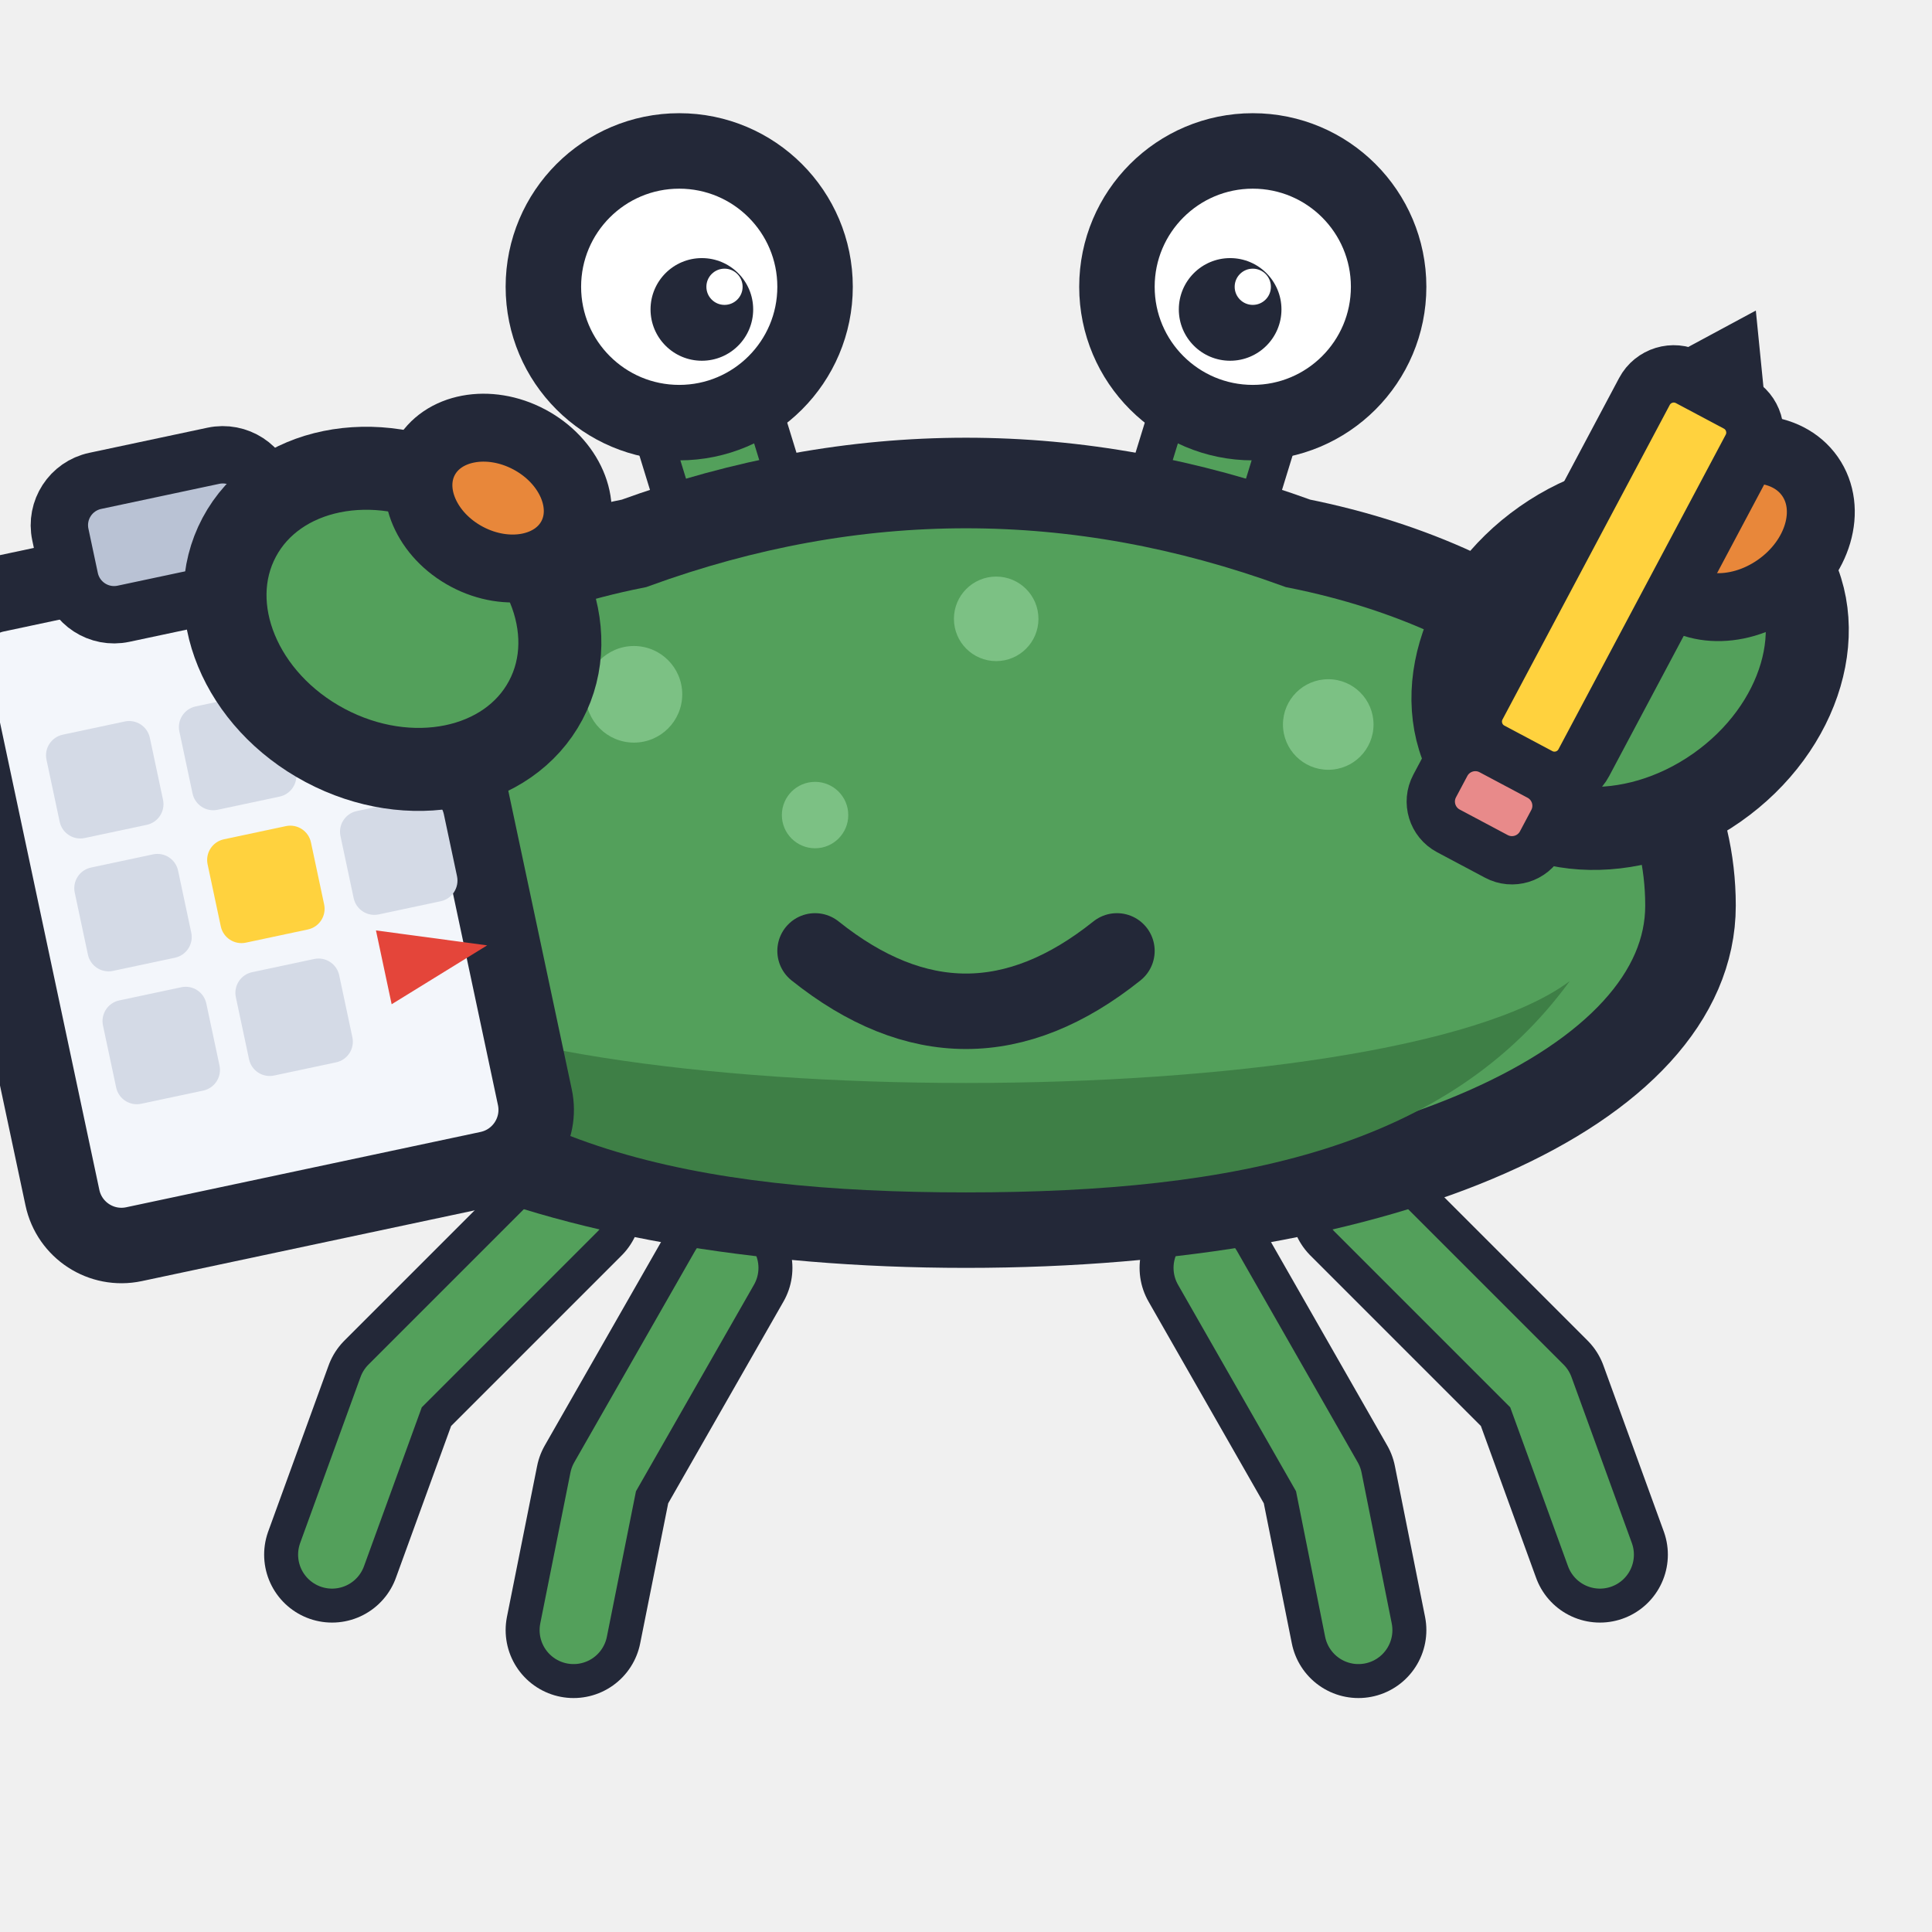
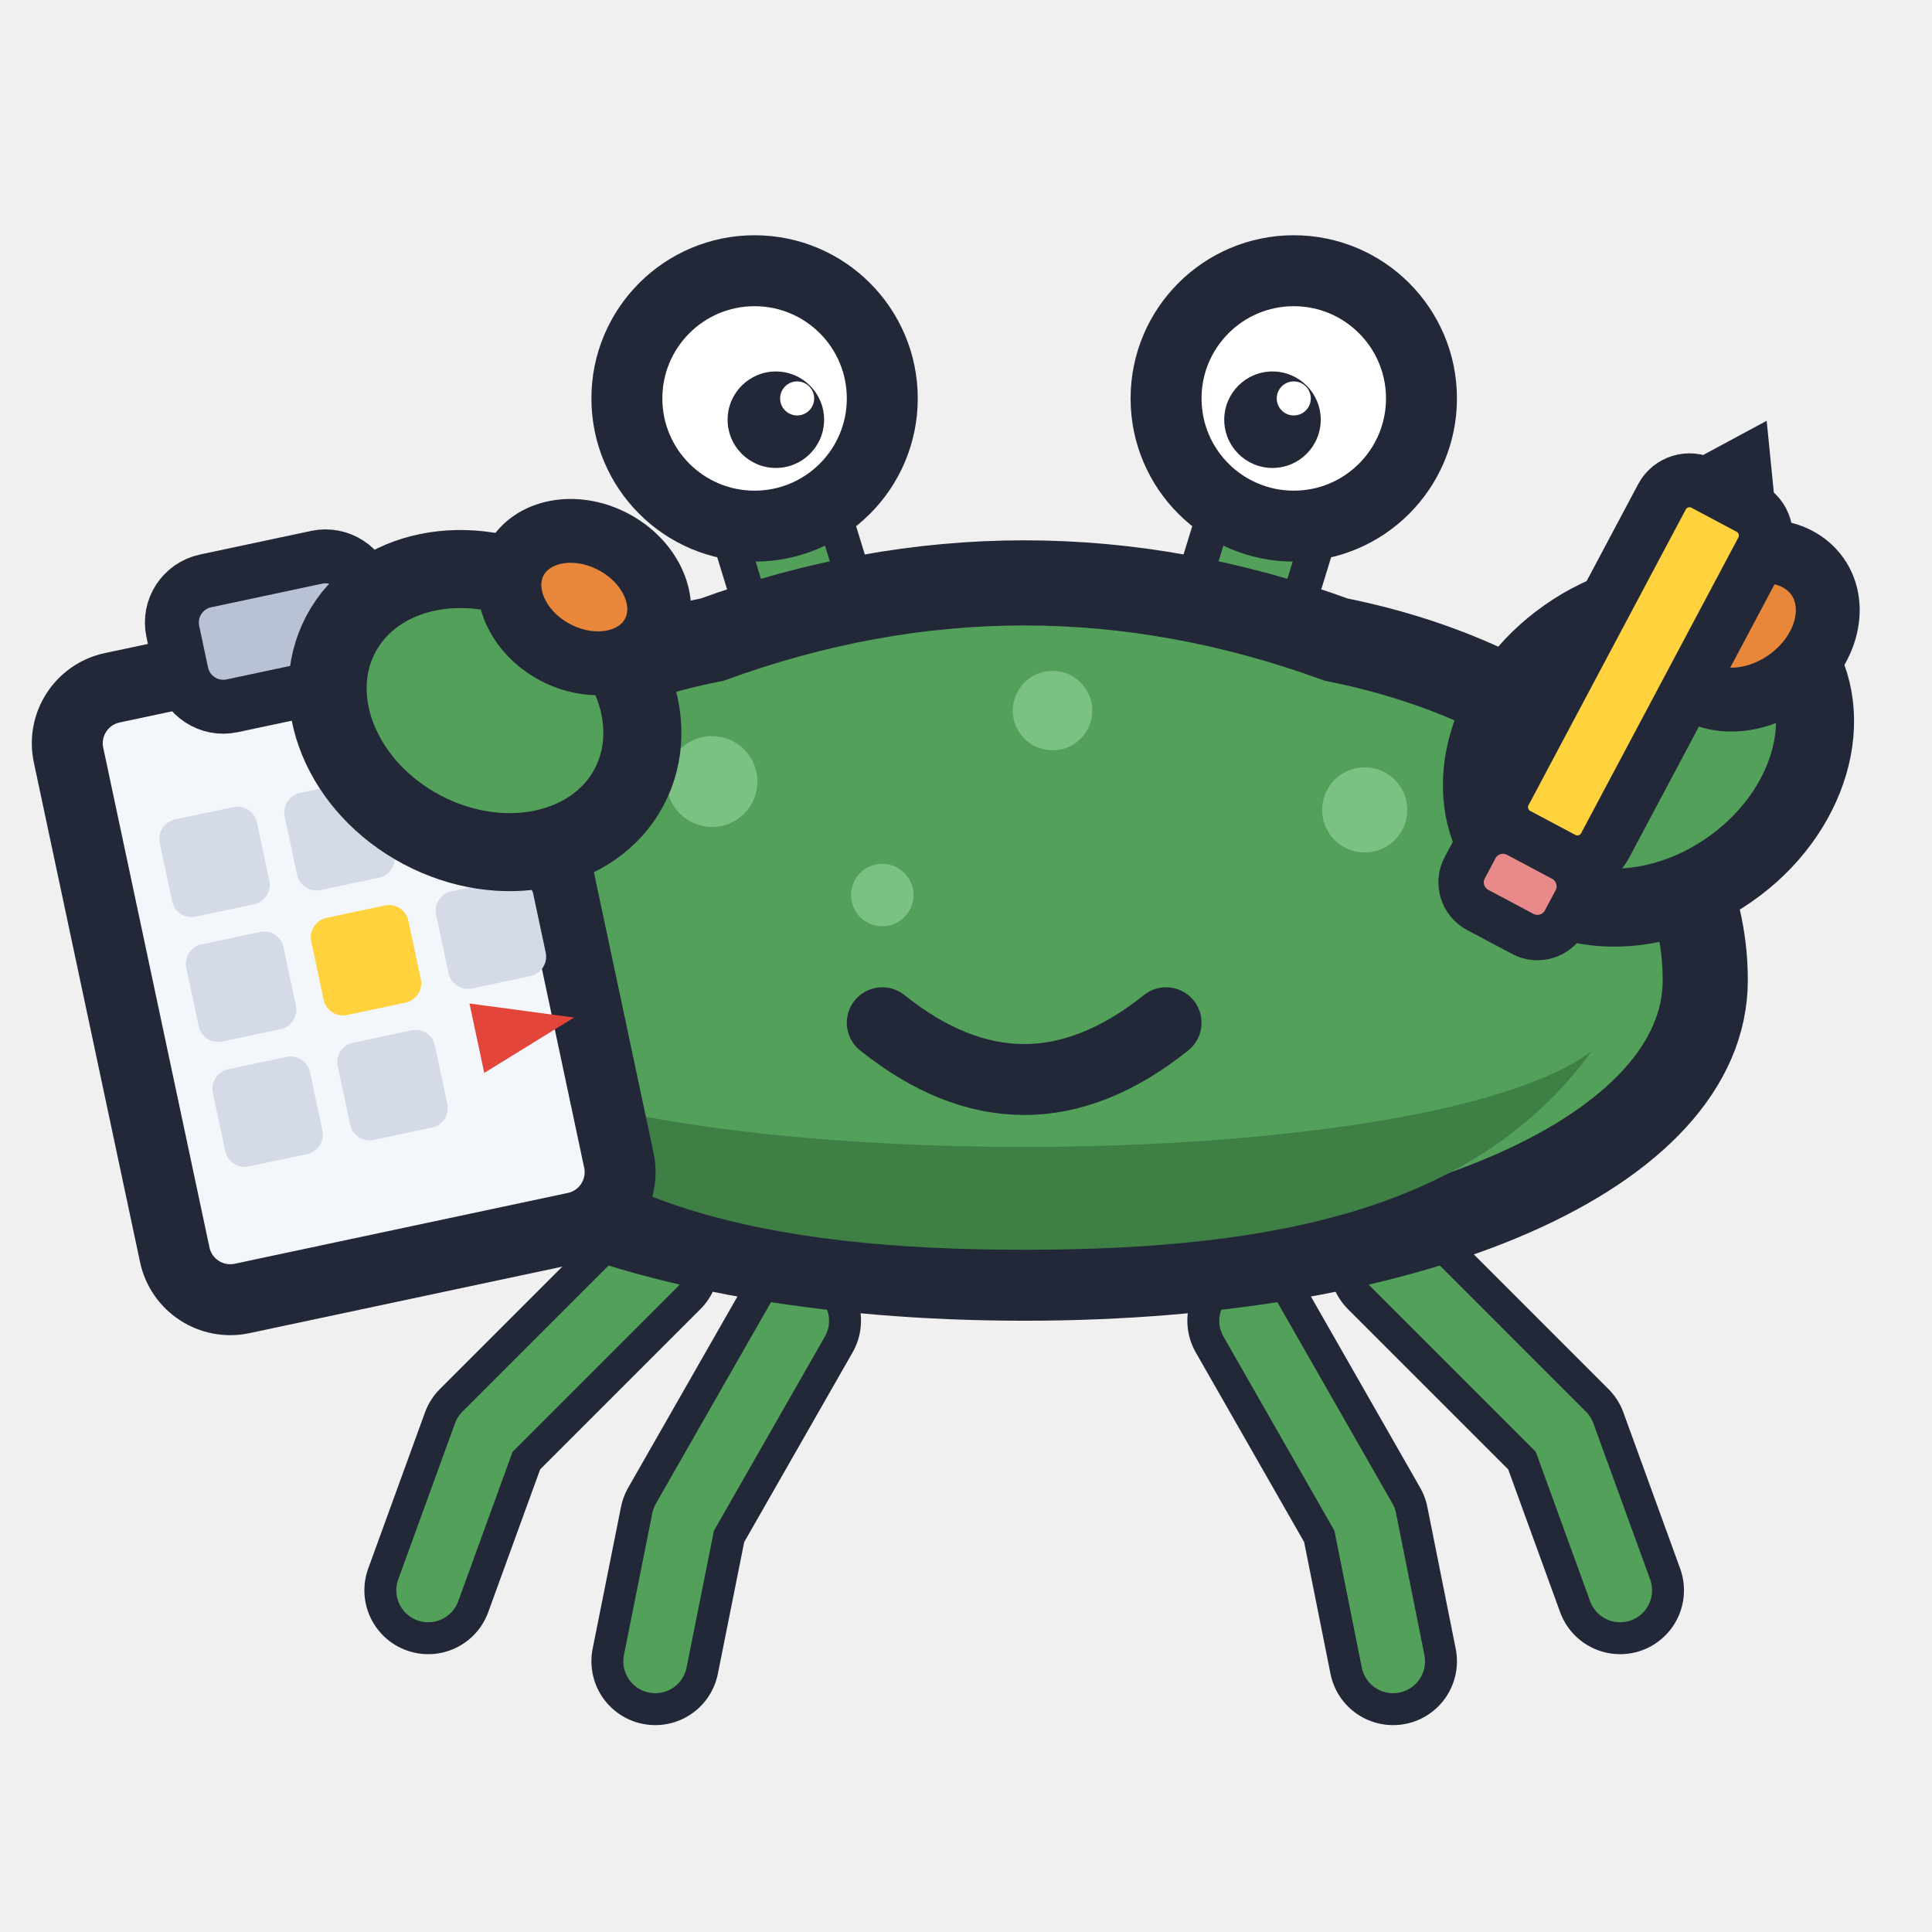
- <svg xmlns="http://www.w3.org/2000/svg" viewBox="0 0 128 128">
+ <svg xmlns="http://www.w3.org/2000/svg" viewBox="-8.18 -9.08 136.16 136.16">
  <g fill="none" stroke-linecap="round" stroke-linejoin="round">
    <g stroke="#232838" stroke-width="9">
      <path d="M38 80 L26 92 L22 103" />
      <path d="M48 84 L40 98 L38 108" />
      <path d="M90 80 L102 92 L106 103" />
      <path d="M80 84 L88 98 L90 108" />
    </g>
    <g stroke="#53a05b" stroke-width="4.5">
      <path d="M38 80 L26 92 L22 103" />
      <path d="M48 84 L40 98 L38 108" />
      <path d="M90 80 L102 92 L106 103" />
      <path d="M80 84 L88 98 L90 108" />
    </g>
  </g>
  <g fill="none" stroke-linecap="round">
    <path d="M32 62 L22 53" stroke="#232838" stroke-width="12" />
    <path d="M96 62 L106 51" stroke="#232838" stroke-width="12" />
    <path d="M32 62 L22 53" stroke="#53a05b" stroke-width="6" />
    <path d="M96 62 L106 51" stroke="#53a05b" stroke-width="6" />
  </g>
  <g fill="none" stroke-linecap="round">
    <path d="M50 38 L46 25" stroke="#232838" stroke-width="10" />
    <path d="M78 38 L82 25" stroke="#232838" stroke-width="10" />
    <path d="M50 38 L46 25" stroke="#53a05b" stroke-width="5" />
    <path d="M78 38 L82 25" stroke="#53a05b" stroke-width="5" />
  </g>
  <circle cx="45" cy="19" r="9" fill="#ffffff" stroke="#232838" stroke-width="5" />
  <circle cx="83" cy="19" r="9" fill="#ffffff" stroke="#232838" stroke-width="5" />
  <circle cx="46.5" cy="20.5" r="3.4" fill="#232838" />
  <circle cx="81.5" cy="20.5" r="3.4" fill="#232838" />
  <circle cx="48" cy="19" r="1.2" fill="#ffffff" />
  <circle cx="83" cy="19" r="1.2" fill="#ffffff" />
  <path d="M16 60 C16 48 27 39 42 36 Q53 32 64 32 Q75 32 86 36 C101 39 112 48 112 60 C112 72 92 81 64 81 C36 81 16 72 16 60 Z" fill="#53a05b" stroke="#232838" stroke-width="6" />
  <path d="M24 65 C36 74 92 74 104 65 C96 76 82 79 64 79 C46 79 32 76 24 65 Z" fill="#3e7f46" />
  <g fill="#7cc184">
    <circle cx="42" cy="46" r="3.2" />
    <circle cx="66" cy="41" r="2.8" />
    <circle cx="88" cy="48" r="3" />
    <circle cx="54" cy="54" r="2.2" />
  </g>
  <path d="M54 63 Q64 71 74 63" fill="none" stroke="#232838" stroke-width="5" stroke-linecap="round" />
  <ellipse cx="108" cy="44" rx="12.5" ry="10" fill="#53a05b" stroke="#232838" stroke-width="5.5" transform="rotate(-35 108 44)" />
  <ellipse cx="115" cy="35" rx="6" ry="4.8" fill="#e8873a" stroke="#232838" stroke-width="4.5" transform="rotate(-35 115 35)" />
  <g transform="rotate(-62 106 40)">
    <rect x="94" y="36" width="28" height="8" rx="2.2" fill="#ffd23e" stroke="#232838" stroke-width="3.8" />
    <path d="M122 36 L128 40 L122 44 Z" fill="#232838" />
    <rect x="88" y="36" width="6" height="8" rx="2.2" fill="#e88a8a" stroke="#232838" stroke-width="3.2" />
  </g>
  <g transform="rotate(-12 18 58)">
    <rect x="0" y="36" width="32" height="44" rx="4" fill="#f3f6fb" stroke="#232838" stroke-width="5" />
    <rect x="9" y="30" width="14" height="9" rx="3" fill="#b9c2d4" stroke="#232838" stroke-width="3.8" />
    <g fill="#d4dae6">
      <rect x="5" y="46" width="7" height="7" rx="1.4" />
      <rect x="14" y="46" width="7" height="7" rx="1.4" />
      <rect x="23" y="46" width="7" height="7" rx="1.4" />
      <rect x="5" y="55" width="7" height="7" rx="1.4" />
      <rect x="23" y="55" width="7" height="7" rx="1.4" />
      <rect x="5" y="64" width="7" height="7" rx="1.4" />
      <rect x="14" y="64" width="7" height="7" rx="1.4" />
    </g>
    <rect x="14" y="55" width="7" height="7" rx="1.4" fill="#ffd23e" />
    <path d="M24 71 L24 63 L31 65.5 L24 68" fill="#e4453a" />
  </g>
  <ellipse cx="26" cy="41" rx="11.5" ry="9.5" fill="#53a05b" stroke="#232838" stroke-width="5.5" transform="rotate(28 26 41)" />
  <ellipse cx="33" cy="33" rx="5.5" ry="4.4" fill="#e8873a" stroke="#232838" stroke-width="4.5" transform="rotate(28 33 33)" />
</svg>
